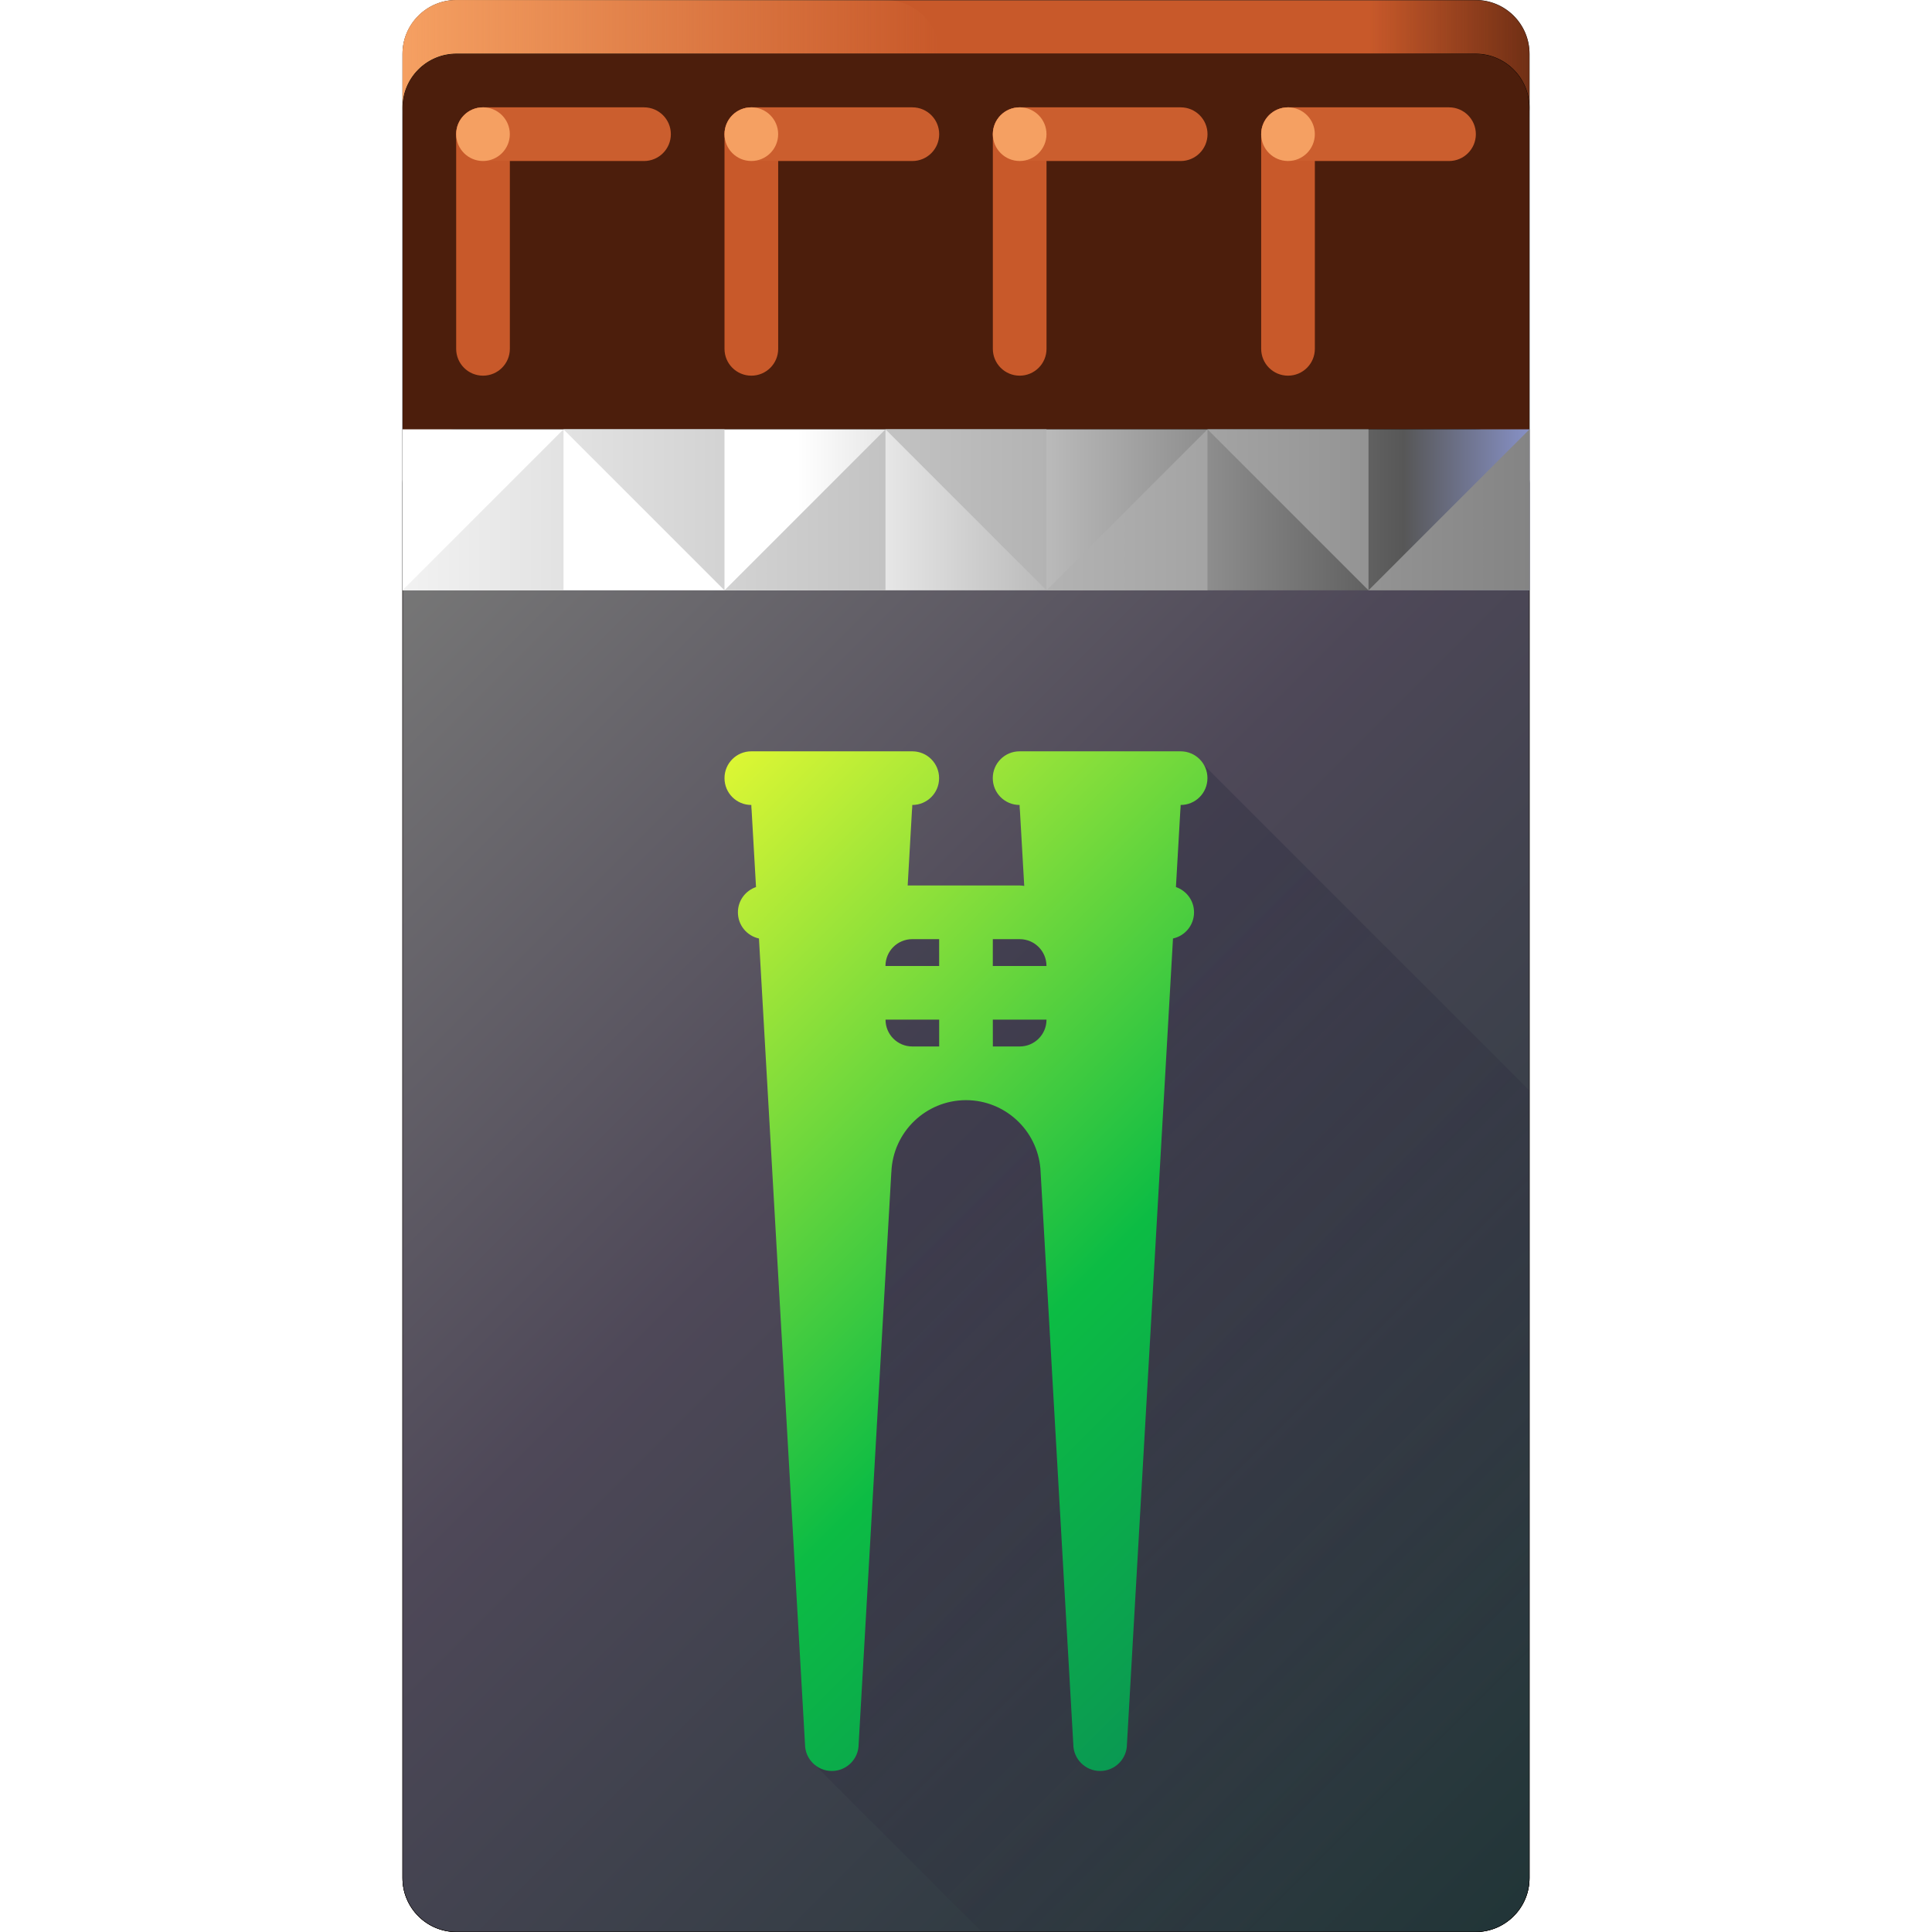
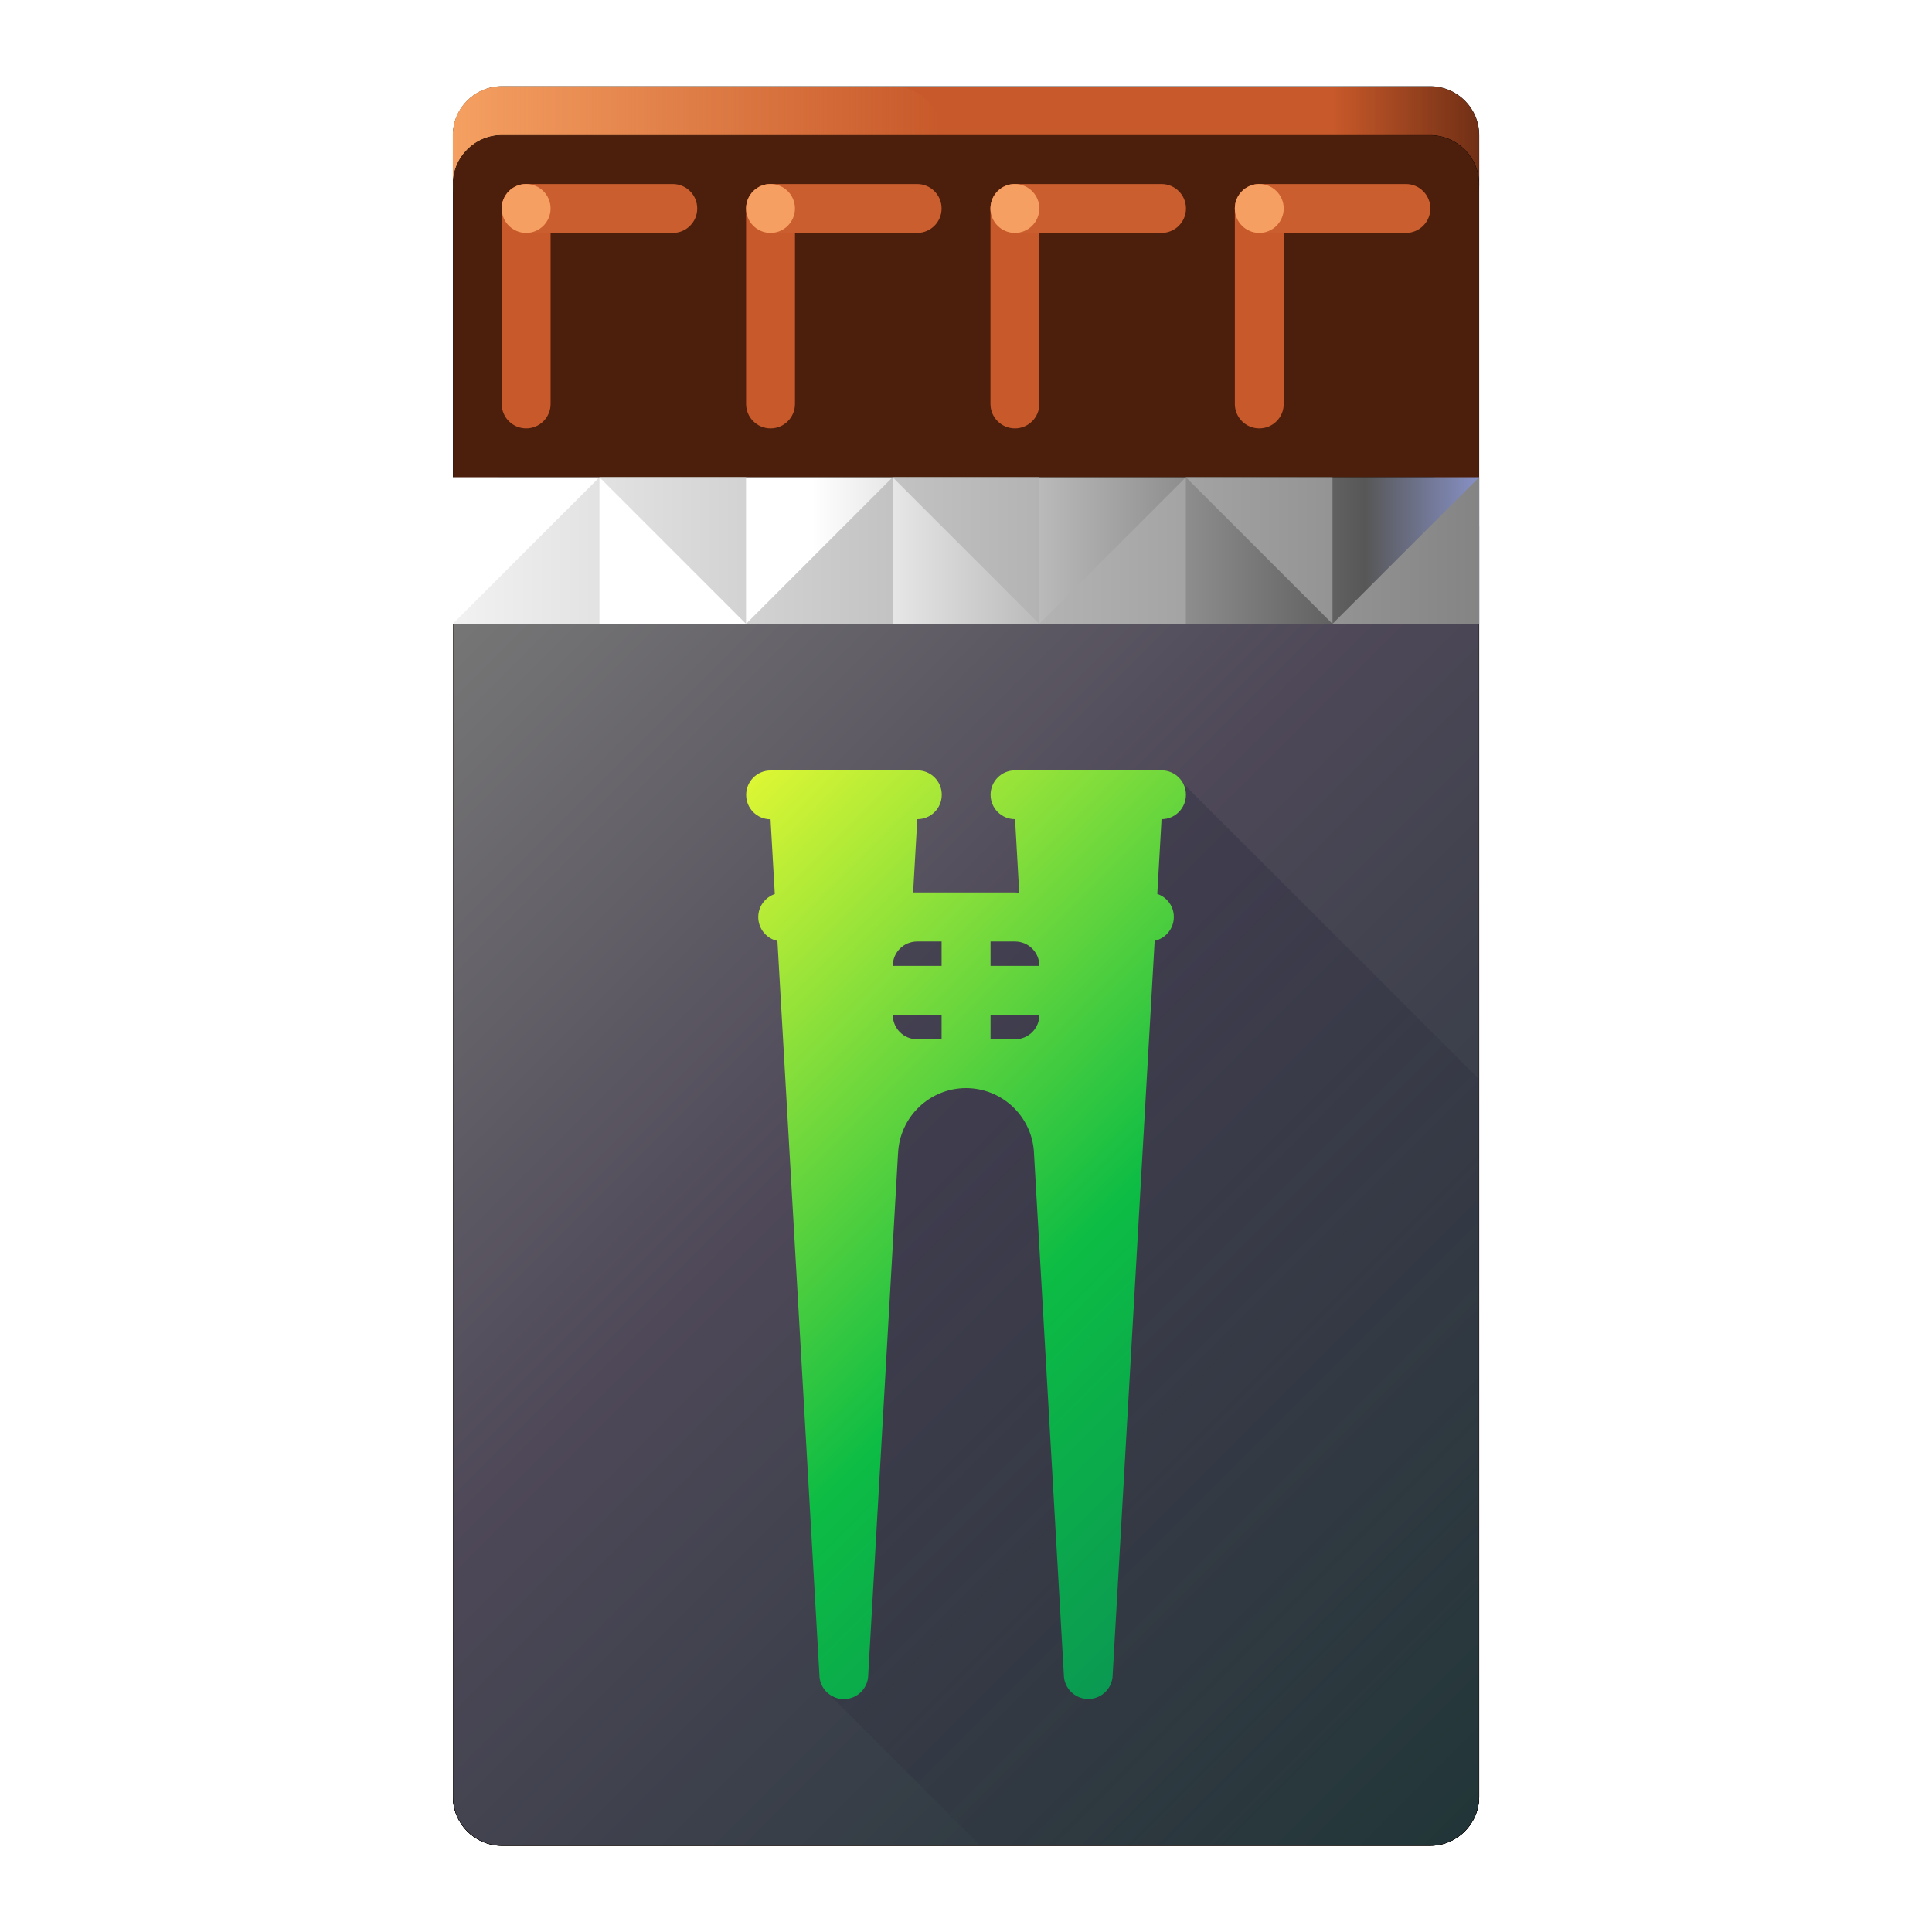
- <svg xmlns="http://www.w3.org/2000/svg" xmlns:xlink="http://www.w3.org/1999/xlink" width="288" height="288" viewBox="0 0 76.2 76.2" version="1.1" id="svg3113">
+ <svg xmlns="http://www.w3.org/2000/svg" xmlns:xlink="http://www.w3.org/1999/xlink" id="svg3113" version="1.1" viewBox="0 0 16.933 16.933" height="64" width="64">
  <defs id="defs3107">
    <linearGradient id="top_edge_highlight">
-       <stop style="stop-color:#f5a062;stop-opacity:1;" offset="0" id="stop2287" />
-       <stop style="stop-color:#f5a062;stop-opacity:0;" offset="1" id="stop2289" />
+       <stop id="stop2287" offset="0" style="stop-color:#f5a062;stop-opacity:1;" />
+       <stop id="stop2289" offset="1" style="stop-color:#f5a062;stop-opacity:0;" />
    </linearGradient>
-     <linearGradient gradientTransform="matrix(0.2645833,0,0,0.2645833,-117.475,642.0166)" xlink:href="#linearGradient1460" id="linearGradient1470" x1="228" y1="-1516" x2="396" y2="-1516" gradientUnits="userSpaceOnUse" />
+     <linearGradient gradientUnits="userSpaceOnUse" y2="-1516" x2="396" y1="-1516" x1="228" id="linearGradient1470" xlink:href="#linearGradient1460" gradientTransform="matrix(0.05354656,0,0,0.05354656,-51.6315,336.4354)" />
    <linearGradient id="linearGradient1460">
-       <stop style="stop-color:#f2f2f2;stop-opacity:1;" offset="0" id="stop1456" />
-       <stop style="stop-color:#848484;stop-opacity:1;" offset="1" id="stop1458" />
+       <stop id="stop1456" offset="0" style="stop-color:#f2f2f2;stop-opacity:1;" />
+       <stop id="stop1458" offset="1" style="stop-color:#848484;stop-opacity:1;" />
    </linearGradient>
-     <linearGradient xlink:href="#linearGradient4156-3-3" id="linearGradient3641" gradientUnits="userSpaceOnUse" gradientTransform="translate(69.85,-5.7029375e-5)" x1="-57.15" y1="240.908" x2="3.175" y2="240.908" />
+     <linearGradient y2="240.908" x2="3.175" y1="240.908" x1="-57.15" gradientTransform="matrix(0.2023807,0,0,0.2023807,41.99312,206.5036)" gradientUnits="userSpaceOnUse" id="linearGradient3641" xlink:href="#linearGradient4156-3-3" />
    <linearGradient id="linearGradient4156-3-3">
-       <stop style="stop-color:#8791c6;stop-opacity:1;" offset="0" id="stop4152-3-6" />
-       <stop id="stop1015-7" offset="0.082" style="stop-color:#575757;stop-opacity:1;" />
-       <stop style="stop-color:#ffffff;stop-opacity:1;" offset="0.479" id="stop1017-5" />
-       <stop style="stop-color:#ffffff;stop-opacity:1;" offset="1" id="stop4154-6-3" />
+       <stop id="stop4152-3-6" offset="0" style="stop-color:#8791c6;stop-opacity:1;" />
+       <stop style="stop-color:#575757;stop-opacity:1;" offset="0.082" id="stop1015-7" />
+       <stop id="stop1017-5" offset="0.479" style="stop-color:#ffffff;stop-opacity:1;" />
+       <stop id="stop4154-6-3" offset="1" style="stop-color:#ffffff;stop-opacity:1;" />
    </linearGradient>
-     <linearGradient xlink:href="#top_edge_shadow" id="linearGradient3635" gradientUnits="userSpaceOnUse" gradientTransform="translate(59.26664,-184.15)" x1="-46.567" y1="409.183" x2="-40.217" y2="409.183" />
+     <linearGradient y2="409.183" x2="-40.217" y1="409.183" x1="-46.567" gradientTransform="matrix(0.2023807,0,0,0.2023807,39.85125,169.2352)" gradientUnits="userSpaceOnUse" id="linearGradient3635" xlink:href="#top_edge_shadow" />
    <linearGradient id="top_edge_shadow">
-       <stop style="stop-color:#4c1e0c;stop-opacity:1;" offset="0" id="stop2300" />
-       <stop style="stop-color:#4c1e0c;stop-opacity:0;" offset="1" id="stop2302" />
+       <stop id="stop2300" offset="0" style="stop-color:#4c1e0c;stop-opacity:1;" />
+       <stop id="stop2302" offset="1" style="stop-color:#4c1e0c;stop-opacity:0;" />
    </linearGradient>
-     <linearGradient xlink:href="#top_edge_highlight" id="linearGradient3633" gradientUnits="userSpaceOnUse" gradientTransform="translate(-59.26664,-184.15)" x1="2.117" y1="408.125" x2="23.283" y2="408.125" />
-     <linearGradient xlink:href="#letter_shadow" id="linearGradient3657" gradientUnits="userSpaceOnUse" gradientTransform="matrix(0.2645833,0,0,0.2645833,60.32497,381.6667)" x1="-376" y1="-416" x2="-296" y2="-336" />
+     <linearGradient y2="408.125" x2="23.283" y1="408.125" x1="2.117" gradientTransform="matrix(0.2023807,0,0,0.2023807,-39.85125,169.2352)" gradientUnits="userSpaceOnUse" id="linearGradient3633" xlink:href="#top_edge_highlight" />
+     <linearGradient y2="-336" x2="-296" y1="-416" x1="-376" gradientTransform="matrix(0.05354656,0,0,0.05354656,-15.64822,283.7456)" gradientUnits="userSpaceOnUse" id="linearGradient3657" xlink:href="#letter_shadow" />
    <linearGradient id="letter_shadow">
-       <stop id="stop1753" offset="0" style="stop-color:#1b1f35;stop-opacity:1;" />
-       <stop id="stop1755" offset="1" style="stop-color:#1f0925;stop-opacity:0;" />
+       <stop style="stop-color:#1b1f35;stop-opacity:1;" offset="0" id="stop1753" />
+       <stop style="stop-color:#1f0925;stop-opacity:0;" offset="1" id="stop1755" />
    </linearGradient>
-     <linearGradient gradientTransform="translate(-158.75,421.2166)" xlink:href="#wrapper-3" id="linearGradient1764" x1="113.242" y1="-170.783" x2="161.925" y2="-122.1" gradientUnits="userSpaceOnUse" />
+     <linearGradient gradientUnits="userSpaceOnUse" y2="-122.1" x2="161.925" y1="-170.783" x1="113.242" id="linearGradient1764" xlink:href="#wrapper-3" gradientTransform="matrix(0.2023807,0,0,0.2023807,-59.98477,291.7497)" />
    <linearGradient id="wrapper-3">
-       <stop id="stop3780" offset="0" style="stop-color:#e6f933;stop-opacity:1;" />
-       <stop style="stop-color:#0cbc44;stop-opacity:1;" offset="0.371" id="stop3782" />
-       <stop id="stop3784" offset="1" style="stop-color:#07536e;stop-opacity:1;" />
+       <stop style="stop-color:#e6f933;stop-opacity:1;" offset="0" id="stop3780" />
+       <stop id="stop3782" offset="0.371" style="stop-color:#0cbc44;stop-opacity:1;" />
+       <stop style="stop-color:#07536e;stop-opacity:1;" offset="1" id="stop3784" />
    </linearGradient>
-     <linearGradient xlink:href="#wrapper-2" id="linearGradient3655" gradientUnits="userSpaceOnUse" gradientTransform="matrix(1.166782,0,0,1.16645,-64.56128,-69.20087)" x1="6.341" y1="268.567" x2="51.693" y2="313.922" />
+     <linearGradient y2="313.922" x2="51.693" y1="268.567" x1="6.341" gradientTransform="matrix(0.2361342,0,0,0.2360669,-40.92279,192.4987)" gradientUnits="userSpaceOnUse" id="linearGradient3655" xlink:href="#wrapper-2" />
    <linearGradient id="wrapper-2">
-       <stop style="stop-color:#767676;stop-opacity:1;" offset="0" id="stop1746-6" />
-       <stop id="stop1748-1" offset="0.371" style="stop-color:#4e4858;stop-opacity:1;" />
-       <stop style="stop-color:#1a3232;stop-opacity:1;" offset="1" id="stop1750-8" />
+       <stop id="stop1746-6" offset="0" style="stop-color:#767676;stop-opacity:1;" />
+       <stop style="stop-color:#4e4858;stop-opacity:1;" offset="0.371" id="stop1748-1" />
+       <stop id="stop1750-8" offset="1" style="stop-color:#1a3232;stop-opacity:1;" />
    </linearGradient>
  </defs>
-   <g id="layer1" transform="translate(0,-220.8)">
-     <g id="g983" transform="translate(73.025,-1.190625e-6)">
-       <rect ry="2.117" rx="2.117" y="220.813" x="-57.137" height="76.174" width="44.424" id="rect3083" style="opacity:1;fill:#c8592a;fill-opacity:1;stroke:#000000;stroke-width:0.026;stroke-linecap:round;stroke-linejoin:round;stroke-miterlimit:4;stroke-dasharray:none;stroke-dashoffset:0;stroke-opacity:1;paint-order:stroke markers fill" />
-       <rect ry="2.117" rx="2.117" y="220.8" x="-57.15" height="6.35" width="21.167" id="rect3085" style="opacity:1;fill:url(#linearGradient3633);fill-opacity:1;stroke:none;stroke-width:0.026;stroke-linecap:round;stroke-linejoin:round;stroke-miterlimit:4;stroke-dasharray:none;stroke-dashoffset:0;stroke-opacity:1;paint-order:stroke markers fill" />
-       <rect style="opacity:0.708;fill:url(#linearGradient3635);fill-opacity:1;stroke:none;stroke-width:0.026;stroke-linecap:round;stroke-linejoin:round;stroke-miterlimit:4;stroke-dasharray:none;stroke-dashoffset:0;stroke-opacity:1;paint-order:stroke markers fill" id="rect3087" width="21.167" height="6.35" x="12.7" y="220.8" rx="2.117" ry="2.117" transform="scale(-1,1)" />
-       <rect ry="2.117" rx="2.117" style="opacity:1;fill:#4c1e0c;fill-opacity:1;stroke:#000000;stroke-width:0.026;stroke-linecap:round;stroke-linejoin:round;stroke-miterlimit:4;stroke-dasharray:none;stroke-dashoffset:0;stroke-opacity:1;paint-order:stroke markers fill" id="rect3089" width="44.424" height="74.057" x="-57.137" y="222.93" />
-       <rect ry="2.117" rx="2.117" style="opacity:1;fill:url(#linearGradient3655);fill-opacity:1;stroke:#000000;stroke-width:0.026;stroke-linecap:round;stroke-linejoin:round;stroke-miterlimit:4;stroke-dasharray:none;stroke-dashoffset:0;stroke-opacity:1;paint-order:stroke markers fill" id="rect3227" width="44.424" height="59.24" x="-57.137" y="237.746" />
-       <rect style="opacity:1;fill:url(#linearGradient3641);fill-opacity:1;stroke:none;stroke-width:0.026;stroke-linecap:round;stroke-linejoin:round;stroke-miterlimit:4;stroke-dasharray:none;stroke-dashoffset:0;stroke-opacity:1;paint-order:stroke markers fill" id="rect3097-5" width="44.45" height="6.35" x="12.7" y="237.733" transform="scale(-1,1)" />
-       <g id="g3121" transform="translate(-59.26664,-103.7167)">
-         <g transform="translate(-4.233333,80.43333)" id="g3119">
-           <rect ry="1.058" style="opacity:1;fill:#c8592a;fill-opacity:1;stroke:none;stroke-width:0.026;stroke-linecap:round;stroke-linejoin:round;stroke-miterlimit:4;stroke-dasharray:none;stroke-dashoffset:0;stroke-opacity:1;paint-order:stroke markers fill" id="rect3113" width="2.117" height="10.583" x="8.467" y="248.317" rx="1.058" />
-           <rect rx="1.058" y="248.317" x="8.467" height="2.117" width="8.467" id="rect3115" style="opacity:1;fill:#cb5e2e;fill-opacity:1;stroke:none;stroke-width:0.026;stroke-linecap:round;stroke-linejoin:round;stroke-miterlimit:4;stroke-dasharray:none;stroke-dashoffset:0;stroke-opacity:1;paint-order:stroke markers fill" ry="1.058" />
-           <circle style="opacity:1;fill:#f5a062;fill-opacity:1;stroke:none;stroke-width:0.026;stroke-linecap:round;stroke-linejoin:round;stroke-miterlimit:4;stroke-dasharray:none;stroke-dashoffset:0;stroke-opacity:1;paint-order:stroke markers fill" id="circle3117" cx="9.525" cy="249.375" r="1.058" />
+   <g transform="translate(-29.63336,-250.4333)" id="layer1">
+     <g transform="translate(73.025)" id="g983">
+       <rect style="opacity:1;fill:#c8592a;fill-opacity:1;stroke:#000000;stroke-width:0.005;stroke-linecap:round;stroke-linejoin:round;stroke-miterlimit:4;stroke-dasharray:none;stroke-dashoffset:0;stroke-opacity:1;paint-order:stroke markers fill" id="rect3083" width="8.99" height="15.416" x="-39.42" y="251.192" rx="0.428" ry="0.428" />
+       <rect style="opacity:1;fill:url(#linearGradient3633);fill-opacity:1;stroke:none;stroke-width:0.005;stroke-linecap:round;stroke-linejoin:round;stroke-miterlimit:4;stroke-dasharray:none;stroke-dashoffset:0;stroke-opacity:1;paint-order:stroke markers fill" id="rect3085" width="4.284" height="1.285" x="-39.423" y="251.189" rx="0.428" ry="0.428" />
+       <rect transform="scale(-1,1)" ry="0.428" rx="0.428" y="251.189" x="30.427" height="1.285" width="4.284" id="rect3087" style="opacity:0.708;fill:url(#linearGradient3635);fill-opacity:1;stroke:none;stroke-width:0.005;stroke-linecap:round;stroke-linejoin:round;stroke-miterlimit:4;stroke-dasharray:none;stroke-dashoffset:0;stroke-opacity:1;paint-order:stroke markers fill" />
+       <rect y="251.62" x="-39.42" height="14.988" width="8.99" id="rect3089" style="opacity:1;fill:#4c1e0c;fill-opacity:1;stroke:#000000;stroke-width:0.005;stroke-linecap:round;stroke-linejoin:round;stroke-miterlimit:4;stroke-dasharray:none;stroke-dashoffset:0;stroke-opacity:1;paint-order:stroke markers fill" rx="0.428" ry="0.428" />
+       <rect y="254.619" x="-39.42" height="11.989" width="8.99" id="rect3227" style="opacity:1;fill:url(#linearGradient3655);fill-opacity:1;stroke:#000000;stroke-width:0.005;stroke-linecap:round;stroke-linejoin:round;stroke-miterlimit:4;stroke-dasharray:none;stroke-dashoffset:0;stroke-opacity:1;paint-order:stroke markers fill" rx="0.428" ry="0.428" />
+       <rect transform="scale(-1,1)" y="254.616" x="30.427" height="1.285" width="8.996" id="rect3097-5" style="opacity:1;fill:url(#linearGradient3641);fill-opacity:1;stroke:none;stroke-width:0.005;stroke-linecap:round;stroke-linejoin:round;stroke-miterlimit:4;stroke-dasharray:none;stroke-dashoffset:0;stroke-opacity:1;paint-order:stroke markers fill" />
+       <g transform="matrix(0.2023807,0,0,0.2023807,-39.85125,185.5134)" id="g3121">
+         <g id="g3119" transform="translate(-4.233333,80.43333)">
+           <rect rx="1.058" y="248.317" x="8.467" height="10.583" width="2.117" id="rect3113" style="opacity:1;fill:#c8592a;fill-opacity:1;stroke:none;stroke-width:0.026;stroke-linecap:round;stroke-linejoin:round;stroke-miterlimit:4;stroke-dasharray:none;stroke-dashoffset:0;stroke-opacity:1;paint-order:stroke markers fill" ry="1.058" />
+           <rect ry="1.058" style="opacity:1;fill:#cb5e2e;fill-opacity:1;stroke:none;stroke-width:0.026;stroke-linecap:round;stroke-linejoin:round;stroke-miterlimit:4;stroke-dasharray:none;stroke-dashoffset:0;stroke-opacity:1;paint-order:stroke markers fill" id="rect3115" width="8.467" height="2.117" x="8.467" y="248.317" rx="1.058" />
+           <circle r="1.058" cy="249.375" cx="9.525" id="circle3117" style="opacity:1;fill:#f5a062;fill-opacity:1;stroke:none;stroke-width:0.026;stroke-linecap:round;stroke-linejoin:round;stroke-miterlimit:4;stroke-dasharray:none;stroke-dashoffset:0;stroke-opacity:1;paint-order:stroke markers fill" />
        </g>
      </g>
-       <g transform="translate(-48.6833,-103.7167)" id="g3131">
-         <g id="g3129" transform="translate(-4.233333,80.43333)">
-           <rect rx="1.058" y="248.317" x="8.467" height="10.583" width="2.117" id="rect3123" style="opacity:1;fill:#c8592a;fill-opacity:1;stroke:none;stroke-width:0.026;stroke-linecap:round;stroke-linejoin:round;stroke-miterlimit:4;stroke-dasharray:none;stroke-dashoffset:0;stroke-opacity:1;paint-order:stroke markers fill" ry="1.058" />
-           <rect ry="1.058" style="opacity:1;fill:#cb5e2e;fill-opacity:1;stroke:none;stroke-width:0.026;stroke-linecap:round;stroke-linejoin:round;stroke-miterlimit:4;stroke-dasharray:none;stroke-dashoffset:0;stroke-opacity:1;paint-order:stroke markers fill" id="rect3125" width="8.467" height="2.117" x="8.467" y="248.317" rx="1.058" />
-           <circle r="1.058" cy="249.375" cx="9.525" id="circle3127" style="opacity:1;fill:#f5a062;fill-opacity:1;stroke:none;stroke-width:0.026;stroke-linecap:round;stroke-linejoin:round;stroke-miterlimit:4;stroke-dasharray:none;stroke-dashoffset:0;stroke-opacity:1;paint-order:stroke markers fill" />
+       <g id="g3131" transform="matrix(0.2023807,0,0,0.2023807,-37.70939,185.5134)">
+         <g transform="translate(-4.233333,80.43333)" id="g3129">
+           <rect ry="1.058" style="opacity:1;fill:#c8592a;fill-opacity:1;stroke:none;stroke-width:0.026;stroke-linecap:round;stroke-linejoin:round;stroke-miterlimit:4;stroke-dasharray:none;stroke-dashoffset:0;stroke-opacity:1;paint-order:stroke markers fill" id="rect3123" width="2.117" height="10.583" x="8.467" y="248.317" rx="1.058" />
+           <rect rx="1.058" y="248.317" x="8.467" height="2.117" width="8.467" id="rect3125" style="opacity:1;fill:#cb5e2e;fill-opacity:1;stroke:none;stroke-width:0.026;stroke-linecap:round;stroke-linejoin:round;stroke-miterlimit:4;stroke-dasharray:none;stroke-dashoffset:0;stroke-opacity:1;paint-order:stroke markers fill" ry="1.058" />
+           <circle style="opacity:1;fill:#f5a062;fill-opacity:1;stroke:none;stroke-width:0.026;stroke-linecap:round;stroke-linejoin:round;stroke-miterlimit:4;stroke-dasharray:none;stroke-dashoffset:0;stroke-opacity:1;paint-order:stroke markers fill" id="circle3127" cx="9.525" cy="249.375" r="1.058" />
        </g>
      </g>
-       <g id="g3141" transform="translate(-38.09997,-103.7167)">
-         <g transform="translate(-4.233333,80.43333)" id="g3139">
-           <rect ry="1.058" style="opacity:1;fill:#c8592a;fill-opacity:1;stroke:none;stroke-width:0.026;stroke-linecap:round;stroke-linejoin:round;stroke-miterlimit:4;stroke-dasharray:none;stroke-dashoffset:0;stroke-opacity:1;paint-order:stroke markers fill" id="rect3133" width="2.117" height="10.583" x="8.467" y="248.317" rx="1.058" />
-           <rect rx="1.058" y="248.317" x="8.467" height="2.117" width="8.467" id="rect3135" style="opacity:1;fill:#cb5e2e;fill-opacity:1;stroke:none;stroke-width:0.026;stroke-linecap:round;stroke-linejoin:round;stroke-miterlimit:4;stroke-dasharray:none;stroke-dashoffset:0;stroke-opacity:1;paint-order:stroke markers fill" ry="1.058" />
-           <circle style="opacity:1;fill:#f5a062;fill-opacity:1;stroke:none;stroke-width:0.026;stroke-linecap:round;stroke-linejoin:round;stroke-miterlimit:4;stroke-dasharray:none;stroke-dashoffset:0;stroke-opacity:1;paint-order:stroke markers fill" id="circle3137" cx="9.525" cy="249.375" r="1.058" />
+       <g transform="matrix(0.2023807,0,0,0.2023807,-35.56753,185.5134)" id="g3141">
+         <g id="g3139" transform="translate(-4.233333,80.43333)">
+           <rect rx="1.058" y="248.317" x="8.467" height="10.583" width="2.117" id="rect3133" style="opacity:1;fill:#c8592a;fill-opacity:1;stroke:none;stroke-width:0.026;stroke-linecap:round;stroke-linejoin:round;stroke-miterlimit:4;stroke-dasharray:none;stroke-dashoffset:0;stroke-opacity:1;paint-order:stroke markers fill" ry="1.058" />
+           <rect ry="1.058" style="opacity:1;fill:#cb5e2e;fill-opacity:1;stroke:none;stroke-width:0.026;stroke-linecap:round;stroke-linejoin:round;stroke-miterlimit:4;stroke-dasharray:none;stroke-dashoffset:0;stroke-opacity:1;paint-order:stroke markers fill" id="rect3135" width="8.467" height="2.117" x="8.467" y="248.317" rx="1.058" />
+           <circle r="1.058" cy="249.375" cx="9.525" id="circle3137" style="opacity:1;fill:#f5a062;fill-opacity:1;stroke:none;stroke-width:0.026;stroke-linecap:round;stroke-linejoin:round;stroke-miterlimit:4;stroke-dasharray:none;stroke-dashoffset:0;stroke-opacity:1;paint-order:stroke markers fill" />
        </g>
      </g>
-       <g transform="translate(-27.51664,-103.7167)" id="g3151">
-         <g id="g3149" transform="translate(-4.233333,80.43333)">
-           <rect rx="1.058" y="248.317" x="8.467" height="10.583" width="2.117" id="rect3143" style="opacity:1;fill:#c8592a;fill-opacity:1;stroke:none;stroke-width:0.026;stroke-linecap:round;stroke-linejoin:round;stroke-miterlimit:4;stroke-dasharray:none;stroke-dashoffset:0;stroke-opacity:1;paint-order:stroke markers fill" ry="1.058" />
-           <rect ry="1.058" style="opacity:1;fill:#cb5e2e;fill-opacity:1;stroke:none;stroke-width:0.026;stroke-linecap:round;stroke-linejoin:round;stroke-miterlimit:4;stroke-dasharray:none;stroke-dashoffset:0;stroke-opacity:1;paint-order:stroke markers fill" id="rect3145" width="8.467" height="2.117" x="8.467" y="248.317" rx="1.058" />
-           <circle r="1.058" cy="249.375" cx="9.525" id="circle3147" style="opacity:1;fill:#f5a062;fill-opacity:1;stroke:none;stroke-width:0.026;stroke-linecap:round;stroke-linejoin:round;stroke-miterlimit:4;stroke-dasharray:none;stroke-dashoffset:0;stroke-opacity:1;paint-order:stroke markers fill" />
+       <g id="g3151" transform="matrix(0.2023807,0,0,0.2023807,-33.42567,185.5134)">
+         <g transform="translate(-4.233333,80.43333)" id="g3149">
+           <rect ry="1.058" style="opacity:1;fill:#c8592a;fill-opacity:1;stroke:none;stroke-width:0.026;stroke-linecap:round;stroke-linejoin:round;stroke-miterlimit:4;stroke-dasharray:none;stroke-dashoffset:0;stroke-opacity:1;paint-order:stroke markers fill" id="rect3143" width="2.117" height="10.583" x="8.467" y="248.317" rx="1.058" />
+           <rect rx="1.058" y="248.317" x="8.467" height="2.117" width="8.467" id="rect3145" style="opacity:1;fill:#cb5e2e;fill-opacity:1;stroke:none;stroke-width:0.026;stroke-linecap:round;stroke-linejoin:round;stroke-miterlimit:4;stroke-dasharray:none;stroke-dashoffset:0;stroke-opacity:1;paint-order:stroke markers fill" ry="1.058" />
+           <circle style="opacity:1;fill:#f5a062;fill-opacity:1;stroke:none;stroke-width:0.026;stroke-linecap:round;stroke-linejoin:round;stroke-miterlimit:4;stroke-dasharray:none;stroke-dashoffset:0;stroke-opacity:1;paint-order:stroke markers fill" id="circle3147" cx="9.525" cy="249.375" r="1.058" />
        </g>
      </g>
-       <path id="path3229" d="m -25.526,250.989 -3.579,5.463 -10.253,0.595 -0.248,10.369 -1.604,-0.182 0.315,23.17 6.582,6.582 h 19.482 c 1.173,0 2.117,-0.944 2.117,-2.117 v -31.069 z" style="opacity:0.25;fill:url(#linearGradient3657);fill-opacity:1;stroke:none;stroke-width:0.265px;stroke-linecap:butt;stroke-linejoin:miter;stroke-opacity:1" />
-       <path style="fill:url(#linearGradient1470);fill-opacity:1;stroke:none;stroke-width:0.265px;stroke-linecap:butt;stroke-linejoin:miter;stroke-opacity:1" d="m -50.8,237.733 6.35,6.35 v -6.35 z m 0,0 -6.35,6.35 h 6.35 z m 6.35,6.35 h 6.35 v -6.35 z m 6.35,-6.35 6.35,6.35 v -6.35 z m 6.35,6.35 h 6.35 v -6.35 z m 6.35,-6.35 6.35,6.35 v -6.35 z m 6.35,6.35 h 6.35 v -6.35 z" id="path3099" />
-       <path style="opacity:1;fill:url(#linearGradient1764);fill-opacity:1;stroke:none;stroke-width:4.233;stroke-linecap:round;stroke-linejoin:round;stroke-miterlimit:4;stroke-dasharray:none;stroke-dashoffset:0;stroke-opacity:1;paint-order:stroke markers fill" d="m -43.392,250.433 c -0.586,0 -1.058,0.472 -1.058,1.058 0,0.586 0.472,1.058 1.058,1.058 a 2.117,2.117 0 0 0 0.011,0.202 l 0.174,3.035 c -0.415,0.143 -0.714,0.532 -0.714,0.997 0,0.508 0.354,0.928 0.83,1.032 l 1.816,31.776 a 1.058,1.058 0 0 0 1.058,1.058 1.058,1.058 0 0 0 1.058,-1.058 l 1.289,-22.564 h 0.002 a 2.949,2.949 0 0 1 2.943,-2.836 2.949,2.949 0 0 1 2.935,2.704 l 1.297,22.696 a 1.058,1.058 0 0 0 1.058,1.058 1.058,1.058 0 0 0 1.058,-1.058 l 1.816,-31.776 c 0.476,-0.104 0.83,-0.525 0.83,-1.032 0,-0.465 -0.299,-0.854 -0.714,-0.997 l 0.174,-3.035 a 2.117,2.117 0 0 0 0.011,-0.202 c 0.586,0 1.058,-0.472 1.058,-1.058 0,-0.586 -0.472,-1.058 -1.058,-1.058 h -2.117 -2.117 -2.117 c -0.586,0 -1.058,0.472 -1.058,1.058 0,0.586 0.472,1.058 1.058,1.058 a 2.117,2.117 0 0 0 0.013,0.229 l 0.17,2.964 c -0.059,-0.01 -0.12,-0.018 -0.182,-0.018 h -4.415 l 0.168,-2.946 a 2.117,2.117 0 0 0 0.013,-0.229 c 0.586,0 1.058,-0.472 1.058,-1.058 0,-0.586 -0.472,-1.058 -1.058,-1.058 h -2.117 -2.117 z m 6.35,7.408 h 1.058 v 1.058 h -2.117 c 0,-0.586 0.472,-1.058 1.058,-1.058 z m 3.175,0 h 1.058 c 0.586,0 1.058,0.472 1.058,1.058 h -2.117 z m -4.233,3.175 h 2.117 v 1.058 h -1.058 c -0.586,0 -1.058,-0.472 -1.058,-1.058 z m 4.233,0 h 2.117 c 0,0.586 -0.472,1.058 -1.058,1.058 h -1.058 z" id="path3231" />
+       <path style="opacity:0.25;fill:url(#linearGradient3657);fill-opacity:1;stroke:none;stroke-width:0.054px;stroke-linecap:butt;stroke-linejoin:miter;stroke-opacity:1" d="m -33.023,257.299 -0.724,1.106 -2.075,0.12 -0.05,2.098 -0.325,-0.037 0.064,4.689 1.332,1.332 h 3.943 c 0.237,0 0.428,-0.191 0.428,-0.428 v -6.288 z" id="path3229" />
+       <path id="path3099" d="m -38.138,254.616 1.285,1.285 v -1.285 z m 0,0 -1.285,1.285 h 1.285 z m 1.285,1.285 h 1.285 v -1.285 z m 1.285,-1.285 1.285,1.285 v -1.285 z m 1.285,1.285 h 1.285 v -1.285 z m 1.285,-1.285 1.285,1.285 v -1.285 z m 1.285,1.285 h 1.285 v -1.285 z" style="fill:url(#linearGradient1470);fill-opacity:1;stroke:none;stroke-width:0.054px;stroke-linecap:butt;stroke-linejoin:miter;stroke-opacity:1" />
+       <path id="path3231" d="m -36.638,257.186 c -0.119,0 -0.214,0.096 -0.214,0.214 0,0.119 0.096,0.214 0.214,0.214 a 0.428,0.428 0 0 0 0.002,0.041 l 0.035,0.614 c -0.084,0.029 -0.145,0.108 -0.145,0.202 0,0.103 0.072,0.188 0.168,0.209 l 0.368,6.431 a 0.214,0.214 0 0 0 0.214,0.214 0.214,0.214 0 0 0 0.214,-0.214 l 0.261,-4.567 h 4.05e-4 a 0.597,0.597 0 0 1 0.596,-0.574 0.597,0.597 0 0 1 0.594,0.547 l 0.263,4.593 a 0.214,0.214 0 0 0 0.214,0.214 0.214,0.214 0 0 0 0.214,-0.214 l 0.368,-6.431 c 0.096,-0.021 0.168,-0.106 0.168,-0.209 0,-0.094 -0.06,-0.173 -0.145,-0.202 l 0.035,-0.614 a 0.428,0.428 0 0 0 0.002,-0.041 c 0.119,0 0.214,-0.096 0.214,-0.214 0,-0.119 -0.096,-0.214 -0.214,-0.214 h -0.428 -0.428 -0.428 c -0.119,0 -0.214,0.096 -0.214,0.214 0,0.119 0.096,0.214 0.214,0.214 a 0.428,0.428 0 0 0 0.003,0.046 l 0.034,0.6 c -0.012,-0.002 -0.024,-0.004 -0.037,-0.004 h -0.893 l 0.034,-0.596 a 0.428,0.428 0 0 0 0.003,-0.046 c 0.119,0 0.214,-0.096 0.214,-0.214 0,-0.119 -0.096,-0.214 -0.214,-0.214 h -0.428 -0.428 z m 1.285,1.499 h 0.214 v 0.214 h -0.428 c 0,-0.119 0.096,-0.214 0.214,-0.214 z m 0.643,0 h 0.214 c 0.119,0 0.214,0.096 0.214,0.214 h -0.428 z m -0.857,0.643 h 0.428 v 0.214 h -0.214 c -0.119,0 -0.214,-0.096 -0.214,-0.214 z m 0.857,0 h 0.428 c 0,0.119 -0.096,0.214 -0.214,0.214 h -0.214 z" style="opacity:1;fill:url(#linearGradient1764);fill-opacity:1;stroke:none;stroke-width:0.857;stroke-linecap:round;stroke-linejoin:round;stroke-miterlimit:4;stroke-dasharray:none;stroke-dashoffset:0;stroke-opacity:1;paint-order:stroke markers fill" />
    </g>
-     <ellipse style="opacity:1;fill:none;fill-opacity:1;stroke:#5e5e5e;stroke-width:8.467;stroke-linecap:round;stroke-linejoin:round;stroke-miterlimit:4;stroke-dasharray:none;stroke-dashoffset:0;stroke-opacity:1;paint-order:stroke markers fill" id="path4069" cx="25.4" cy="186.933" r="8.467" />
+     <circle r="0" cy="186.933" cx="25.4" id="path4069" style="opacity:1;fill:none;fill-opacity:1;stroke:#5e5e5e;stroke-width:8.467;stroke-linecap:round;stroke-linejoin:round;stroke-miterlimit:4;stroke-dasharray:none;stroke-dashoffset:0;stroke-opacity:1;paint-order:stroke markers fill" />
  </g>
</svg>
